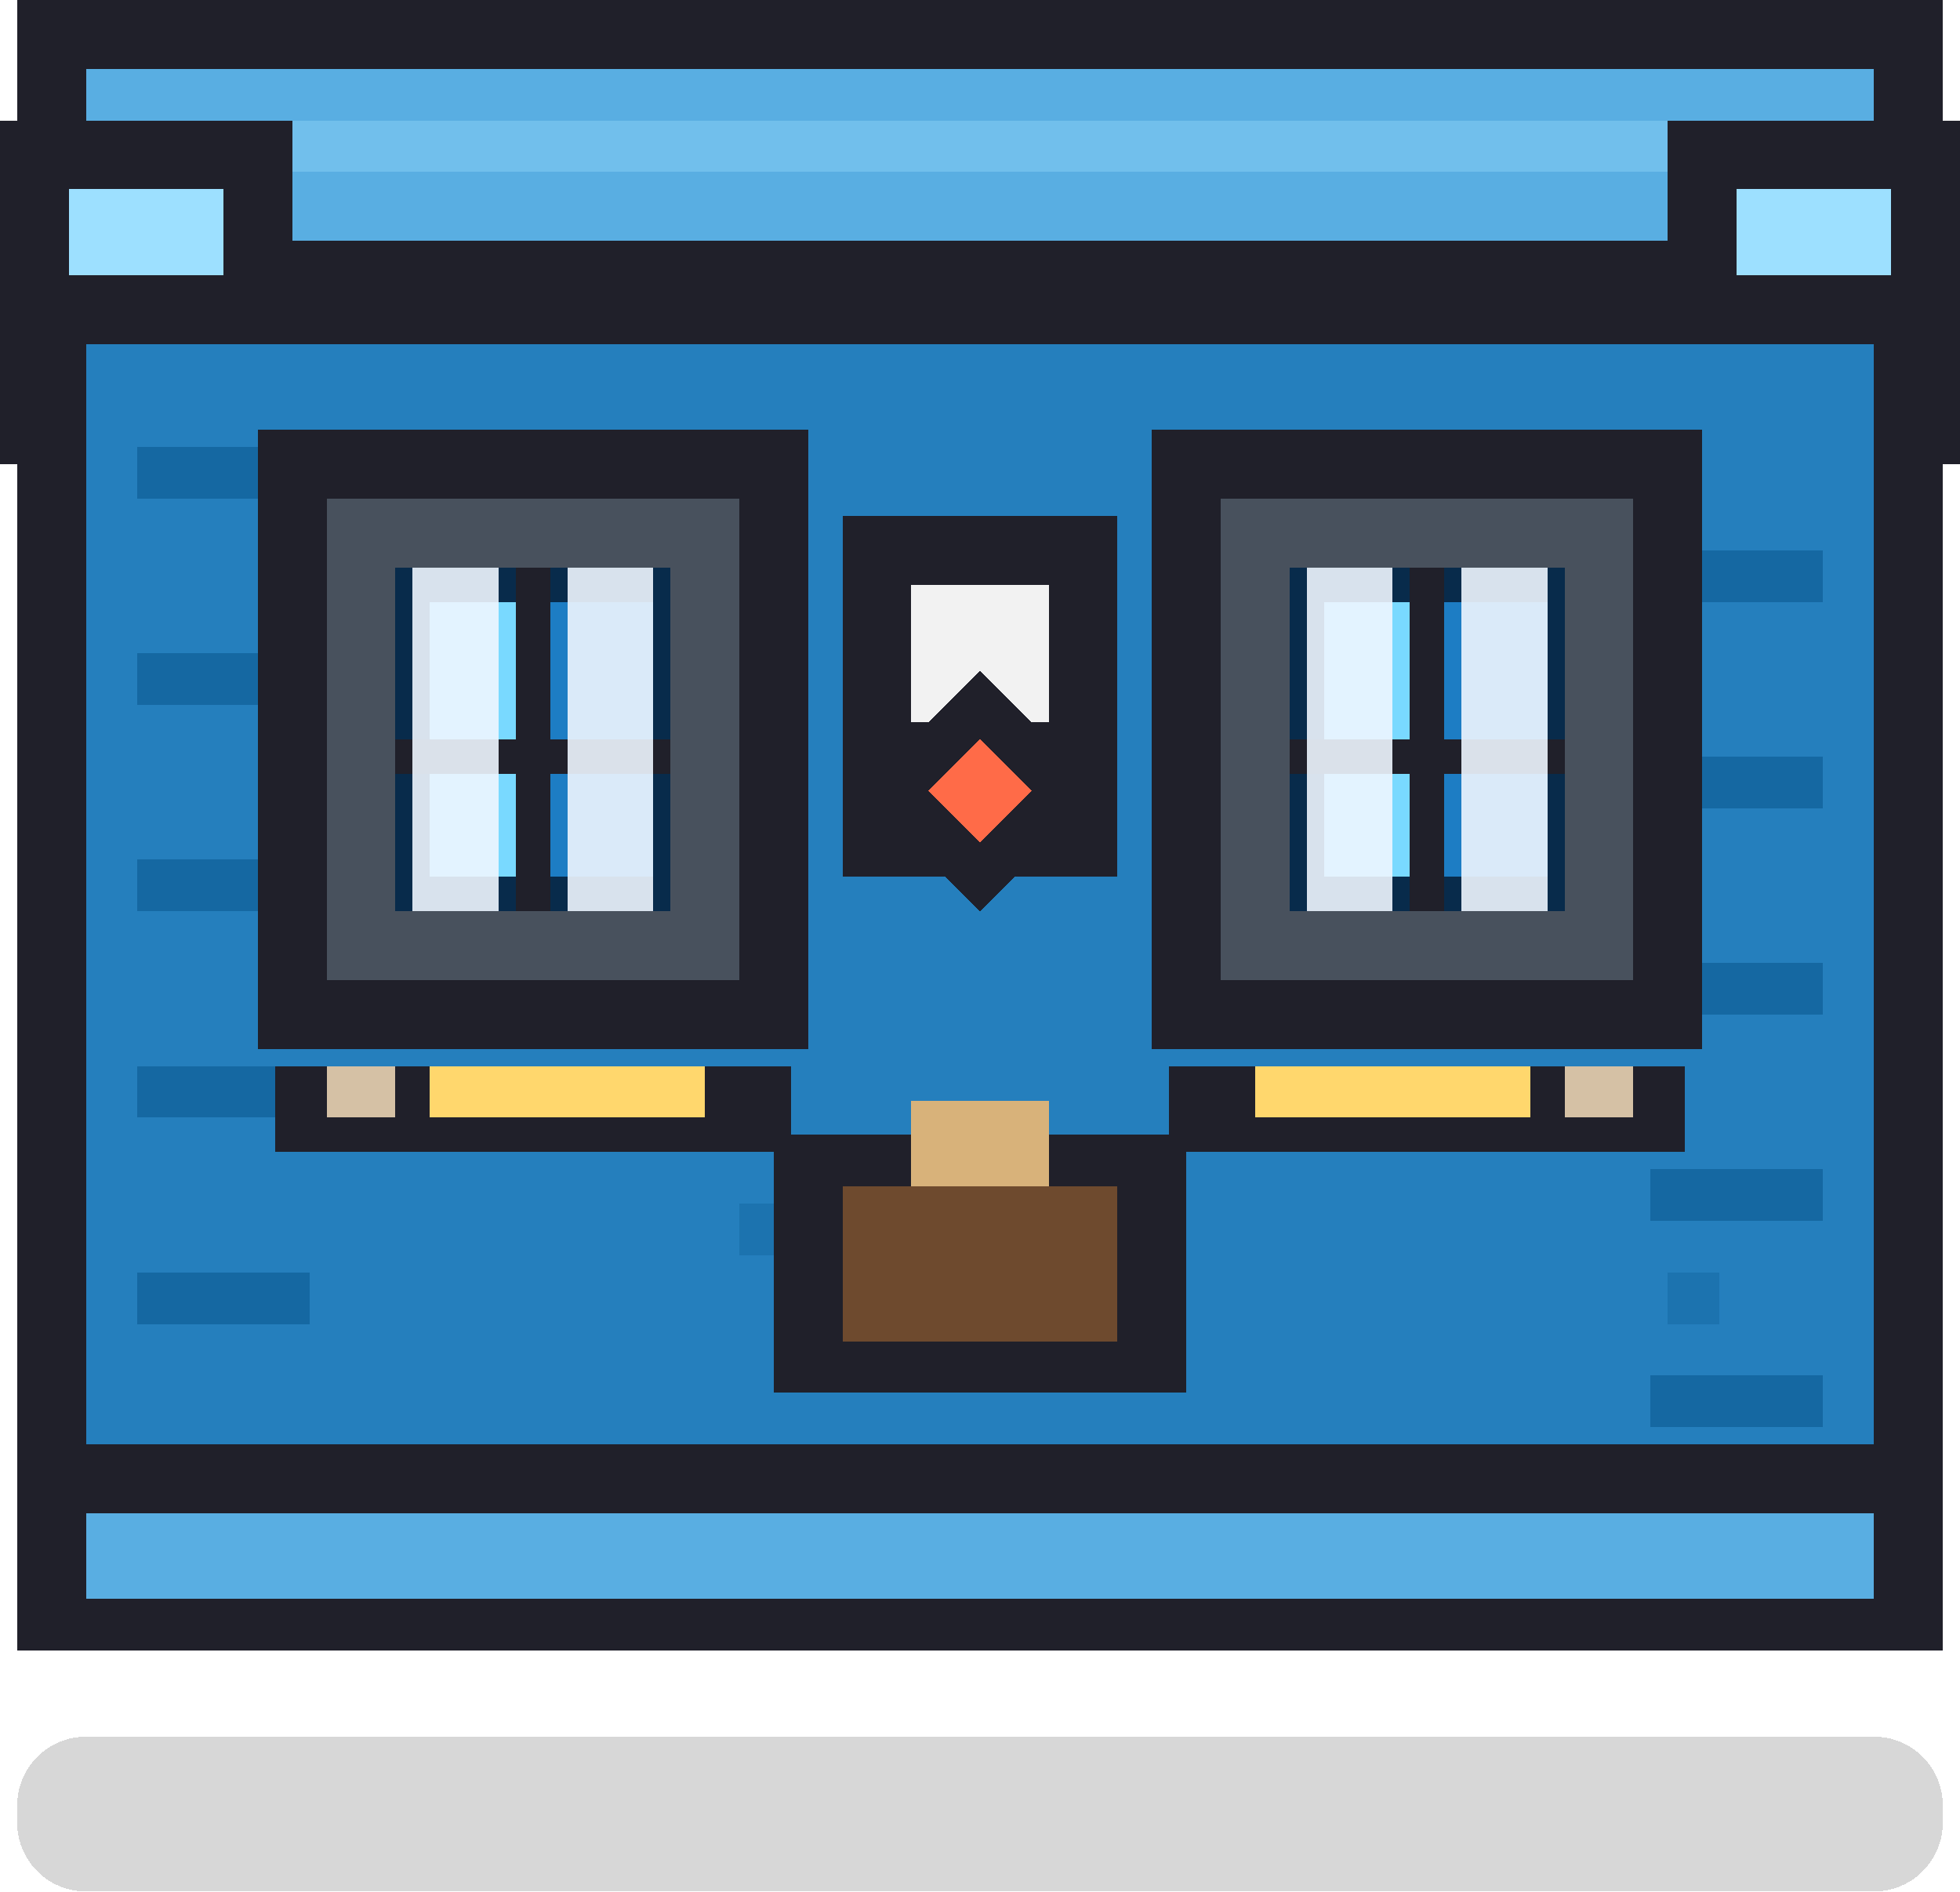
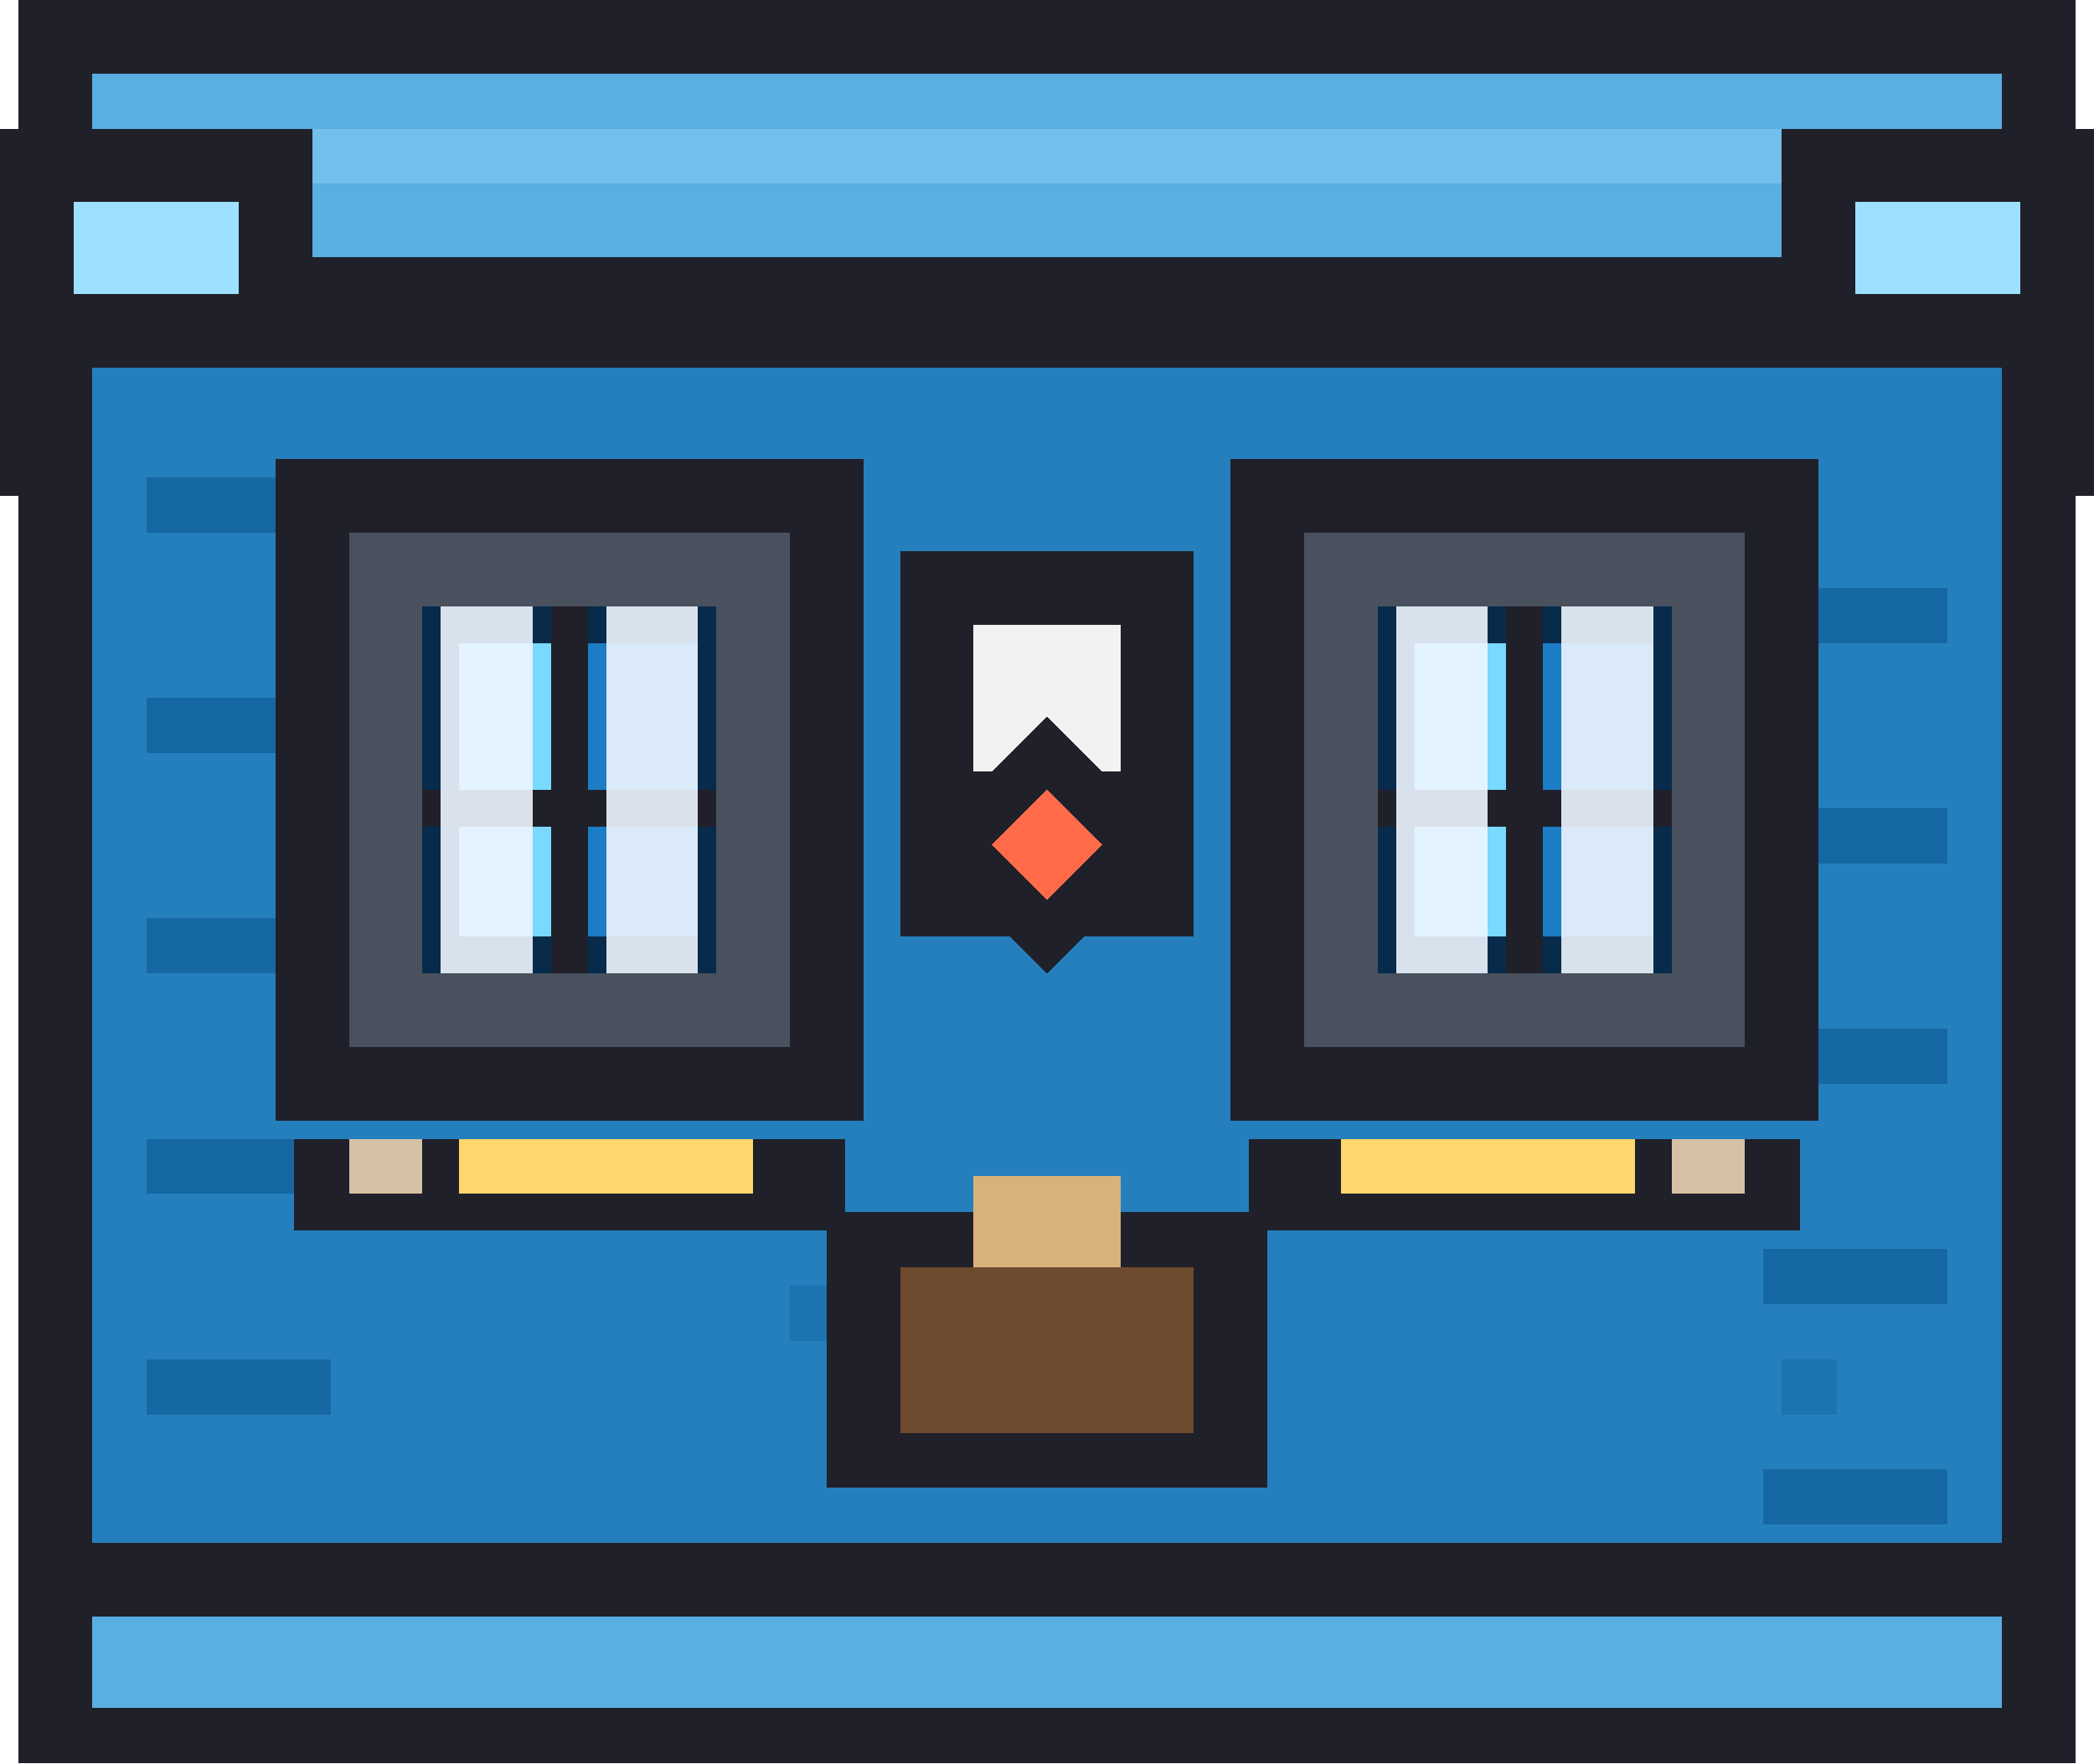
- <svg xmlns="http://www.w3.org/2000/svg" role="img" aria-labelledby="title" class="px" viewBox="23 34 114 110">
+ <svg xmlns="http://www.w3.org/2000/svg" role="img" aria-labelledby="title" class="px" viewBox="23 34 114 96">
  <style>
  .px { shape-rendering: crispEdges; }
  .ink { fill: #20202a; }
  .outline { fill: #20202a; }
  .shine { fill: rgba(255,255,255,.35); }
  .shadow { fill: #000; opacity: .16; }
  .soft { opacity: .72; }
</style>
-   <rect x="24" y="135" width="112" height="9" fill="#000" class="shadow" rx="4" ry="4" />
  <rect x="24" y="34" width="112" height="18" fill="#20202a" />
  <rect x="28" y="38" width="104" height="10" fill="#59aee2" />
  <rect x="32" y="41" width="96" height="3" fill="#9de0ff" opacity="0.35" />
  <rect x="24" y="116" width="112" height="14" fill="#20202a" />
  <rect x="28" y="119" width="104" height="8" fill="#59aee2" />
  <rect x="23" y="41" width="17" height="20" fill="#20202a" />
  <rect x="27" y="45" width="9" height="12" fill="#9de0ff" />
  <rect x="120" y="41" width="17" height="20" fill="#20202a" />
  <rect x="124" y="45" width="9" height="12" fill="#9de0ff" />
  <rect x="24" y="50" width="112" height="72" fill="#20202a" />
  <rect x="28" y="54" width="104" height="64" fill="#257fbd" />
  <rect x="31" y="60" width="10" height="3" fill="#0c5c94" opacity="0.65" />
  <rect x="119" y="66" width="10" height="3" fill="#0c5c94" opacity="0.65" />
  <rect x="31" y="72" width="10" height="3" fill="#0c5c94" opacity="0.65" />
  <rect x="119" y="78" width="10" height="3" fill="#0c5c94" opacity="0.65" />
  <rect x="31" y="84" width="10" height="3" fill="#0c5c94" opacity="0.65" />
  <rect x="119" y="90" width="10" height="3" fill="#0c5c94" opacity="0.65" />
  <rect x="31" y="96" width="10" height="3" fill="#0c5c94" opacity="0.65" />
  <rect x="119" y="102" width="10" height="3" fill="#0c5c94" opacity="0.65" />
  <rect x="31" y="108" width="10" height="3" fill="#0c5c94" opacity="0.65" />
  <rect x="119" y="114" width="10" height="3" fill="#0c5c94" opacity="0.65" />
  <rect x="53" y="65" width="3" height="3" fill="#0c5c94" opacity="0.35" />
  <rect x="80" y="77" width="3" height="3" fill="#0c5c94" opacity="0.35" />
  <rect x="108" y="66" width="3" height="3" fill="#0c5c94" opacity="0.35" />
  <rect x="66" y="104" width="3" height="3" fill="#0c5c94" opacity="0.35" />
  <rect x="120" y="108" width="3" height="3" fill="#0c5c94" opacity="0.35" />
  <rect x="38" y="59" width="32" height="36" fill="#20202a" />
  <rect x="42" y="63" width="24" height="28" fill="#48515d" />
  <rect x="46" y="67" width="16" height="20" fill="#082b4b" />
  <rect x="48" y="69" width="6" height="16" fill="#79d9ff" />
  <rect x="55" y="69" width="6" height="16" fill="#1d7dc4" />
  <rect x="53" y="67" width="2" height="20" fill="#20202a" />
  <rect x="46" y="77" width="16" height="2" fill="#20202a" />
  <rect x="39" y="96" width="30" height="5" fill="#20202a" />
  <rect x="42" y="96" width="24" height="3" fill="#d5c1a5" />
  <rect x="47" y="67" width="5" height="20" fill="#eef6ff" opacity="0.9" />
  <rect x="56" y="67" width="5" height="20" fill="#eef6ff" opacity="0.9" />
  <rect x="90" y="59" width="32" height="36" fill="#20202a" />
  <rect x="94" y="63" width="24" height="28" fill="#48515d" />
  <rect x="98" y="67" width="16" height="20" fill="#082b4b" />
  <rect x="100" y="69" width="6" height="16" fill="#79d9ff" />
  <rect x="107" y="69" width="6" height="16" fill="#1d7dc4" />
  <rect x="105" y="67" width="2" height="20" fill="#20202a" />
  <rect x="98" y="77" width="16" height="2" fill="#20202a" />
  <rect x="91" y="96" width="30" height="5" fill="#20202a" />
  <rect x="94" y="96" width="24" height="3" fill="#d5c1a5" />
  <rect x="99" y="67" width="5" height="20" fill="#eef6ff" opacity="0.9" />
  <rect x="108" y="67" width="5" height="20" fill="#eef6ff" opacity="0.9" />
  <rect x="46" y="96" width="20" height="5" fill="#20202a" />
  <rect x="48" y="96" width="16" height="3" fill="#ffd76d" />
  <rect x="94" y="96" width="20" height="5" fill="#20202a" />
  <rect x="96" y="96" width="16" height="3" fill="#ffd76d" />
  <rect x="72" y="64" width="16" height="21" fill="#20202a" />
  <rect x="76" y="68" width="8" height="8" fill="#f2f2f2" />
  <path d="M 80 73 L 87 80 L 80 87 L 73 80 Z" fill="#20202a" />
  <path d="M 80 77 L 83 80 L 80 83 L 77 80 Z" fill="#ff6b48" />
  <rect x="68" y="100" width="24" height="15" fill="#20202a" />
  <rect x="72" y="103" width="16" height="9" fill="#6e4a2e" />
  <rect x="76" y="98" width="8" height="5" fill="#d8b27a" />
</svg>
